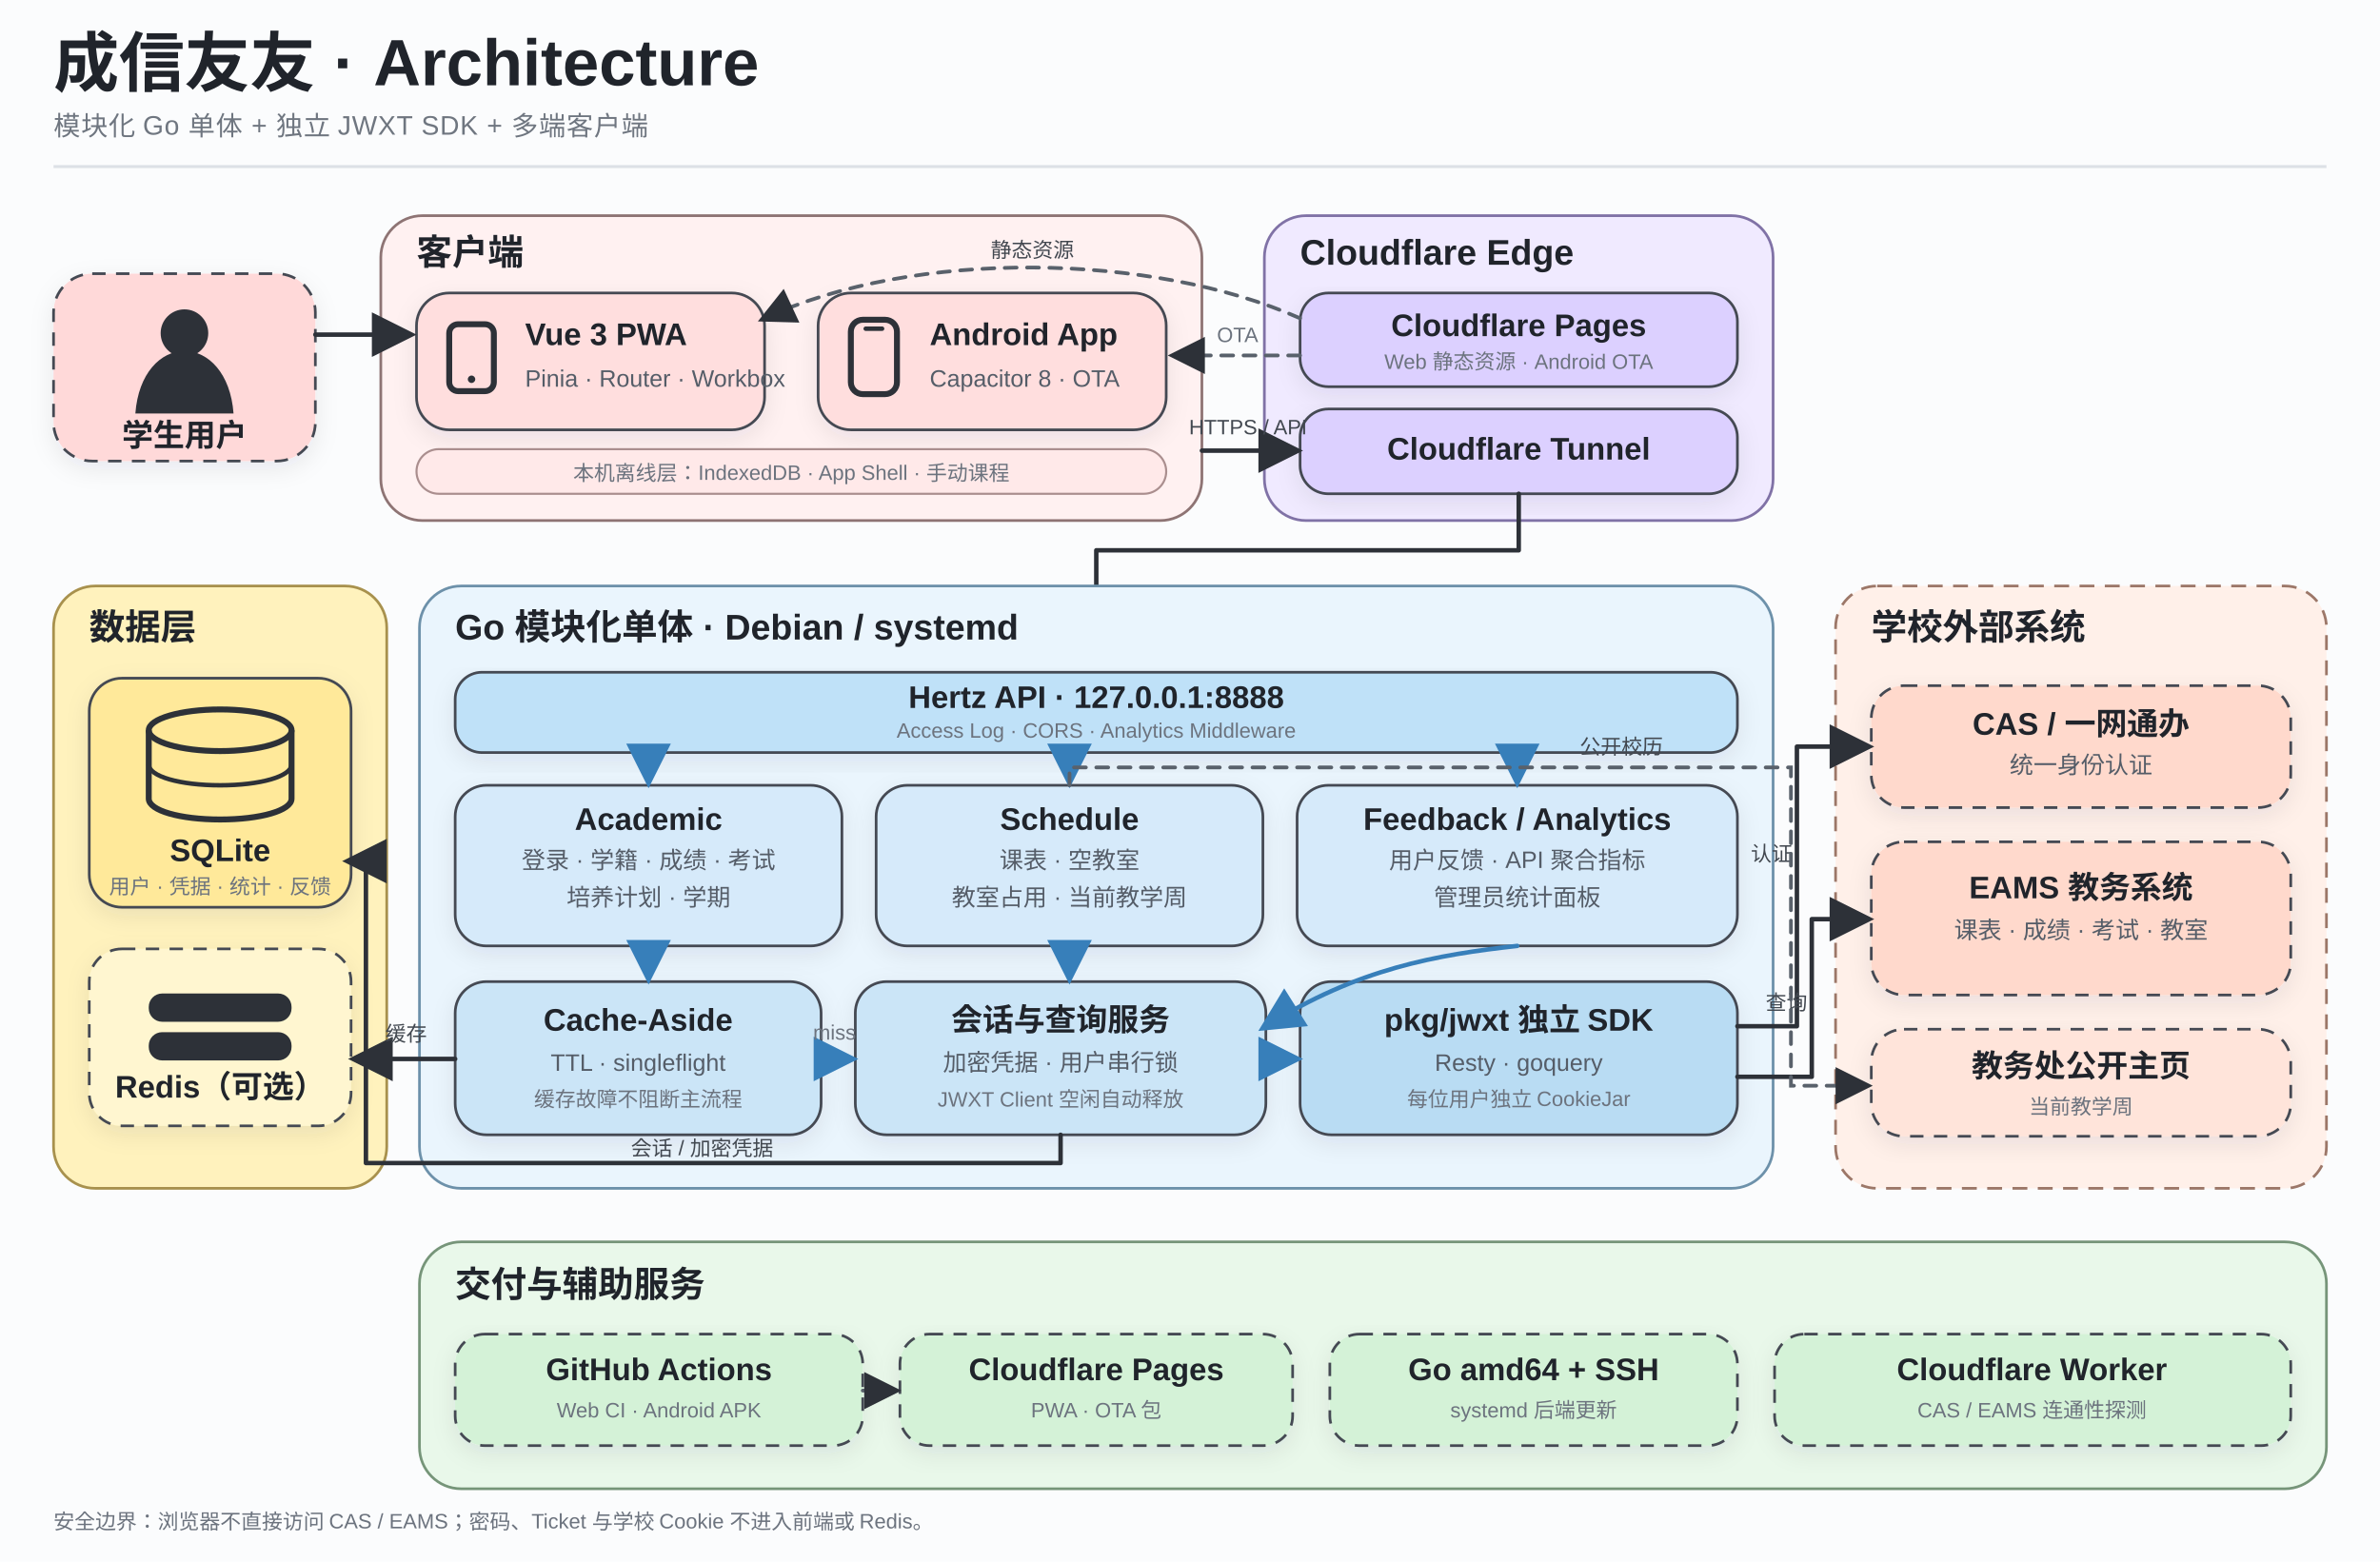
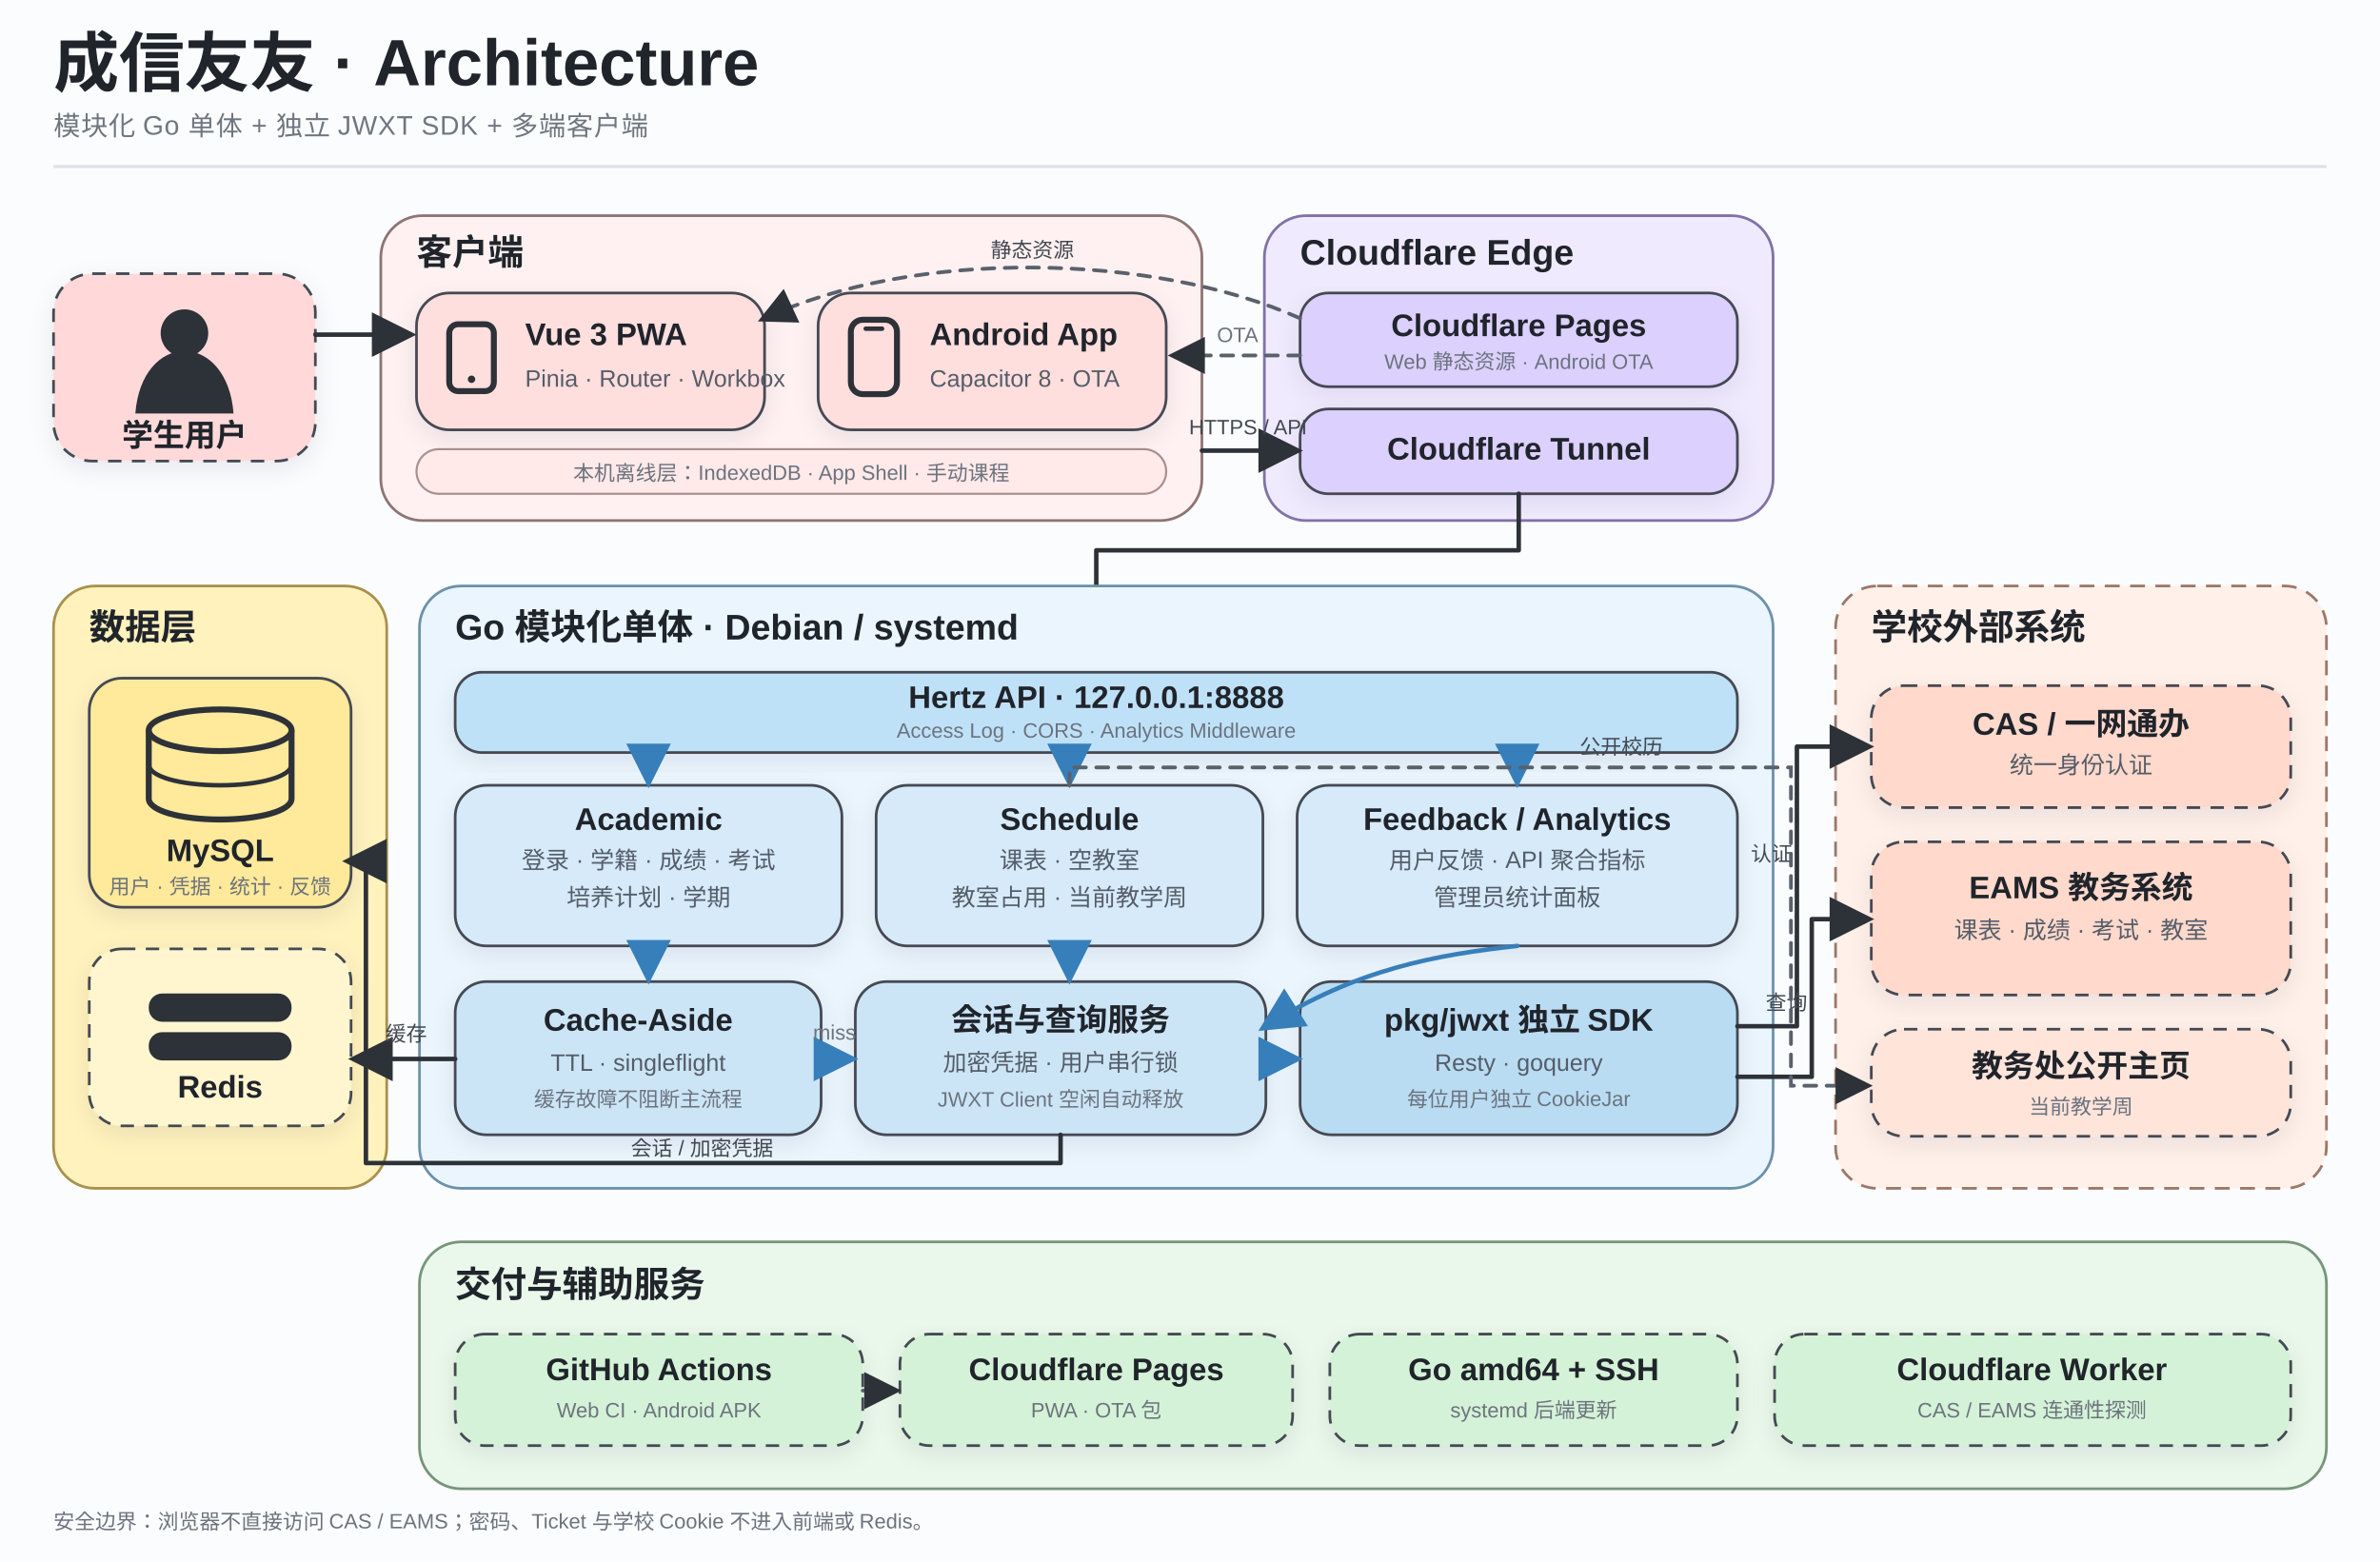
<svg xmlns="http://www.w3.org/2000/svg" width="1600" height="1050" viewBox="0 0 1600 1050" role="img" aria-labelledby="title desc">
  <defs>
    <filter id="softShadow" x="-15%" y="-15%" width="130%" height="140%">
      <feDropShadow dx="0" dy="5" stdDeviation="8" flood-color="#253142" flood-opacity="0.08" />
    </filter>
    <marker id="arrow" markerWidth="10" markerHeight="10" refX="8" refY="5" orient="auto" markerUnits="strokeWidth">
      <path d="M0,0 L10,5 L0,10 Z" fill="#2d3138" />
    </marker>
    <marker id="arrowBlue" markerWidth="10" markerHeight="10" refX="8" refY="5" orient="auto" markerUnits="strokeWidth">
      <path d="M0,0 L10,5 L0,10 Z" fill="#377fba" />
    </marker>
    <style>
      text { font-family: "PingFang SC", "Helvetica Neue", Arial, sans-serif; }
      .title { font-size: 44px; font-weight: 700; fill: #20242b; }
      .subtitle { font-size: 18px; font-weight: 400; fill: #6f7680; letter-spacing: .5px; }
      .section { font-size: 24px; font-weight: 600; fill: #20242b; }
      .node-title { font-size: 21px; font-weight: 600; fill: #20242b; }
      .node-text { font-size: 16px; font-weight: 400; fill: #555d68; }
      .small { font-size: 14px; font-weight: 500; fill: #6c737e; }
      .arrow-label { font-size: 14px; font-weight: 500; fill: #424850; }
      .arrow { fill: none; stroke: #2d3138; stroke-width: 3; stroke-linecap: round; stroke-linejoin: round; marker-end: url(#arrow); }
      .arrow-blue { fill: none; stroke: #377fba; stroke-width: 3; stroke-linecap: round; stroke-linejoin: round; marker-end: url(#arrowBlue); }
      .arrow-dashed { fill: none; stroke: #59616b; stroke-width: 2.5; stroke-linecap: round; stroke-dasharray: 8 7; marker-end: url(#arrow); }
      .node { stroke: #444a52; stroke-width: 1.8; filter: url(#softShadow); }
      .external { stroke: #444a52; stroke-width: 1.8; stroke-dasharray: 9 7; filter: url(#softShadow); }
    </style>
  </defs>
  <rect width="1600" height="1050" fill="#fbfcfd" />
  <text x="36" y="58" class="title">成信友友 · Architecture</text>
  <text x="36" y="91" class="subtitle">模块化 Go 单体 + 独立 JWXT SDK + 多端客户端</text>
  <line x1="36" y1="112" x2="1564" y2="112" stroke="#dde1e6" stroke-width="2" />
  <rect x="36" y="184" width="176" height="126" rx="26" fill="#ffd9d9" class="external" />
  <circle cx="124" cy="224" r="16" fill="#2d3138" />
  <path d="M91 278c2-27 17-42 33-42s31 15 33 42" fill="#2d3138" />
  <text x="124" y="300" text-anchor="middle" class="node-title">学生用户</text>
  <rect x="256" y="145" width="552" height="205" rx="28" fill="#fff1f1" stroke="#8e7474" stroke-width="1.8" />
  <text x="280" y="178" class="section">客户端</text>
  <rect x="280" y="197" width="234" height="92" rx="22" fill="#ffdede" class="node" />
  <rect x="302" y="218" width="30" height="45" rx="6" fill="none" stroke="#2d3138" stroke-width="4" />
  <circle cx="317" cy="255" r="2.5" fill="#2d3138" />
  <text x="353" y="232" class="node-title">Vue 3 PWA</text>
  <text x="353" y="260" class="node-text">Pinia · Router · Workbox</text>
  <rect x="550" y="197" width="234" height="92" rx="22" fill="#ffdede" class="node" />
  <rect x="572" y="215" width="31" height="50" rx="8" fill="none" stroke="#2d3138" stroke-width="4" />
  <line x1="582" y1="221" x2="593" y2="221" stroke="#2d3138" stroke-width="3" stroke-linecap="round" />
  <text x="625" y="232" class="node-title">Android App</text>
  <text x="625" y="260" class="node-text">Capacitor 8 · OTA</text>
  <rect x="280" y="302" width="504" height="30" rx="15" fill="#ffe9e9" stroke="#aa8e8e" stroke-width="1.4" />
  <text x="532" y="323" text-anchor="middle" class="small">本机离线层：IndexedDB · App Shell · 手动课程</text>
  <rect x="850" y="145" width="342" height="205" rx="28" fill="#f0eaff" stroke="#8072a6" stroke-width="1.8" />
  <text x="874" y="178" class="section">Cloudflare Edge</text>
  <rect x="874" y="197" width="294" height="63" rx="19" fill="#dcd0ff" class="node" />
  <text x="1021" y="226" text-anchor="middle" class="node-title">Cloudflare Pages</text>
  <text x="1021" y="248" text-anchor="middle" class="small">Web 静态资源 · Android OTA</text>
  <rect x="874" y="275" width="294" height="57" rx="19" fill="#dcd0ff" class="node" />
  <text x="1021" y="309" text-anchor="middle" class="node-title">Cloudflare Tunnel</text>
  <path d="M212 225 C235 225 246 225 274 225" class="arrow" />
  <path d="M874 214 C775 170 615 167 514 214" class="arrow-dashed" />
  <text x="694" y="173" text-anchor="middle" class="arrow-label">静态资源</text>
  <path d="M874 239 H790" class="arrow-dashed" />
  <text x="832" y="230" text-anchor="middle" class="small">OTA</text>
  <path d="M808 303 H870" class="arrow" />
  <text x="839" y="292" text-anchor="middle" class="arrow-label">HTTPS / API</text>
  <path d="M1021 332 V370 H737 V448" class="arrow" />
  <rect x="36" y="394" width="224" height="405" rx="28" fill="#fff2bd" stroke="#a8914d" stroke-width="1.8" />
  <text x="60" y="430" class="section">数据层</text>
  <rect x="60" y="456" width="176" height="154" rx="22" fill="#ffe99a" class="node" />
  <ellipse cx="148" cy="491" rx="48" ry="14" fill="none" stroke="#2d3138" stroke-width="4" />
  <path d="M100 491v46c0 8 21 14 48 14s48-6 48-14v-46" fill="none" stroke="#2d3138" stroke-width="4" />
  <path d="M100 514c0 8 21 14 48 14s48-6 48-14" fill="none" stroke="#2d3138" stroke-width="3" />
-   <text x="148" y="579" text-anchor="middle" class="node-title">SQLite</text>
+   <text x="148" y="579" text-anchor="middle" class="node-title">MySQL</text>
  <text x="148" y="601" text-anchor="middle" class="small">用户 · 凭据 · 统计 · 反馈</text>
  <rect x="60" y="638" width="176" height="119" rx="22" fill="#fff6d0" class="external" />
  <rect x="100" y="668" width="96" height="19" rx="9" fill="#2d3138" />
  <rect x="100" y="694" width="96" height="19" rx="9" fill="#2d3138" />
-   <text x="148" y="738" text-anchor="middle" class="node-title">Redis（可选）</text>
+   <text x="148" y="738" text-anchor="middle" class="node-title">Redis</text>
  <rect x="282" y="394" width="910" height="405" rx="28" fill="#eaf5fd" stroke="#6d91aa" stroke-width="1.8" />
  <text x="306" y="430" class="section">Go 模块化单体 · Debian / systemd</text>
  <rect x="306" y="452" width="862" height="54" rx="18" fill="#bfe1f8" class="node" />
  <text x="737" y="476" text-anchor="middle" class="node-title">Hertz API · 127.0.0.1:8888</text>
  <text x="737" y="496" text-anchor="middle" class="small">Access Log · CORS · Analytics Middleware</text>
  <rect x="306" y="528" width="260" height="108" rx="21" fill="#d6eafa" class="node" />
  <text x="436" y="558" text-anchor="middle" class="node-title">Academic</text>
  <text x="436" y="584" text-anchor="middle" class="node-text">登录 · 学籍 · 成绩 · 考试</text>
  <text x="436" y="609" text-anchor="middle" class="node-text">培养计划 · 学期</text>
  <rect x="589" y="528" width="260" height="108" rx="21" fill="#d6eafa" class="node" />
  <text x="719" y="558" text-anchor="middle" class="node-title">Schedule</text>
  <text x="719" y="584" text-anchor="middle" class="node-text">课表 · 空教室</text>
  <text x="719" y="609" text-anchor="middle" class="node-text">教室占用 · 当前教学周</text>
  <rect x="872" y="528" width="296" height="108" rx="21" fill="#d6eafa" class="node" />
  <text x="1020" y="558" text-anchor="middle" class="node-title">Feedback / Analytics</text>
  <text x="1020" y="584" text-anchor="middle" class="node-text">用户反馈 · API 聚合指标</text>
  <text x="1020" y="609" text-anchor="middle" class="node-text">管理员统计面板</text>
  <rect x="306" y="660" width="246" height="103" rx="21" fill="#cbe5f7" class="node" />
  <text x="429" y="693" text-anchor="middle" class="node-title">Cache-Aside</text>
  <text x="429" y="720" text-anchor="middle" class="node-text">TTL · singleflight</text>
  <text x="429" y="744" text-anchor="middle" class="small">缓存故障不阻断主流程</text>
  <rect x="575" y="660" width="276" height="103" rx="21" fill="#cbe5f7" class="node" />
  <text x="713" y="693" text-anchor="middle" class="node-title">会话与查询服务</text>
  <text x="713" y="720" text-anchor="middle" class="node-text">加密凭据 · 用户串行锁</text>
  <text x="713" y="744" text-anchor="middle" class="small">JWXT Client 空闲自动释放</text>
  <rect x="874" y="660" width="294" height="103" rx="21" fill="#b9dcf3" class="node" />
  <text x="1021" y="693" text-anchor="middle" class="node-title">pkg/jwxt 独立 SDK</text>
  <text x="1021" y="720" text-anchor="middle" class="node-text">Resty · goquery</text>
  <text x="1021" y="744" text-anchor="middle" class="small">每位用户独立 CookieJar</text>
  <path d="M436 506v18" class="arrow-blue" />
  <path d="M719 506v18" class="arrow-blue" />
  <path d="M1020 506v18" class="arrow-blue" />
  <path d="M436 636v20" class="arrow-blue" />
  <path d="M719 636v20" class="arrow-blue" />
  <path d="M1020 636 C966 642 913 651 851 690" class="arrow-blue" />
  <path d="M552 712h19" class="arrow-blue" />
  <text x="561" y="699" text-anchor="middle" class="small">miss</text>
  <path d="M851 712h19" class="arrow-blue" />
  <path d="M713 763 V782 H246 V579 H236" class="arrow" />
  <text x="472" y="777" text-anchor="middle" class="arrow-label">会话 / 加密凭据</text>
  <path d="M306 712h-66" class="arrow" />
  <text x="273" y="700" text-anchor="middle" class="arrow-label">缓存</text>
  <rect x="1234" y="394" width="330" height="405" rx="28" fill="#fff0e9" stroke="#9c7768" stroke-width="1.8" stroke-dasharray="10 7" />
  <text x="1258" y="430" class="section">学校外部系统</text>
  <rect x="1258" y="461" width="282" height="82" rx="22" fill="#ffd9cc" class="external" />
  <text x="1399" y="494" text-anchor="middle" class="node-title">CAS / 一网通办</text>
  <text x="1399" y="520" text-anchor="middle" class="node-text">统一身份认证</text>
  <rect x="1258" y="566" width="282" height="103" rx="22" fill="#ffd9cc" class="external" />
  <text x="1399" y="604" text-anchor="middle" class="node-title">EAMS 教务系统</text>
  <text x="1399" y="631" text-anchor="middle" class="node-text">课表 · 成绩 · 考试 · 教室</text>
  <rect x="1258" y="692" width="282" height="72" rx="22" fill="#ffe4da" class="external" />
  <text x="1399" y="724" text-anchor="middle" class="node-title">教务处公开主页</text>
  <text x="1399" y="749" text-anchor="middle" class="small">当前教学周</text>
  <path d="M1168 690 H1208 V502 H1254" class="arrow" />
  <text x="1205" y="579" text-anchor="end" class="arrow-label">认证</text>
  <path d="M1168 724 H1218 V618 H1254" class="arrow" />
  <text x="1215" y="679" text-anchor="end" class="arrow-label">查询</text>
  <path d="M719 528 V516 H1204 V730 H1254" class="arrow-dashed" />
  <text x="1090" y="507" text-anchor="middle" class="arrow-label">公开校历</text>
  <rect x="282" y="835" width="1282" height="166" rx="28" fill="#e9f8ea" stroke="#769579" stroke-width="1.8" />
  <text x="306" y="872" class="section">交付与辅助服务</text>
  <rect x="306" y="897" width="274" height="75" rx="20" fill="#d4f2d7" class="external" />
  <text x="443" y="928" text-anchor="middle" class="node-title">GitHub Actions</text>
  <text x="443" y="953" text-anchor="middle" class="small">Web CI · Android APK</text>
  <rect x="605" y="897" width="264" height="75" rx="20" fill="#d4f2d7" class="external" />
  <text x="737" y="928" text-anchor="middle" class="node-title">Cloudflare Pages</text>
  <text x="737" y="953" text-anchor="middle" class="small">PWA · OTA 包</text>
  <rect x="894" y="897" width="274" height="75" rx="20" fill="#d4f2d7" class="external" />
  <text x="1031" y="928" text-anchor="middle" class="node-title">Go amd64 + SSH</text>
  <text x="1031" y="953" text-anchor="middle" class="small">systemd 后端更新</text>
  <rect x="1193" y="897" width="347" height="75" rx="20" fill="#d4f2d7" class="external" />
  <text x="1366" y="928" text-anchor="middle" class="node-title">Cloudflare Worker</text>
  <text x="1366" y="953" text-anchor="middle" class="small">CAS / EAMS 连通性探测</text>
  <path d="M580 935h21" class="arrow-dashed" />
  <text x="36" y="1028" class="small">安全边界：浏览器不直接访问 CAS / EAMS；密码、Ticket 与学校 Cookie 不进入前端或 Redis。</text>
</svg>
